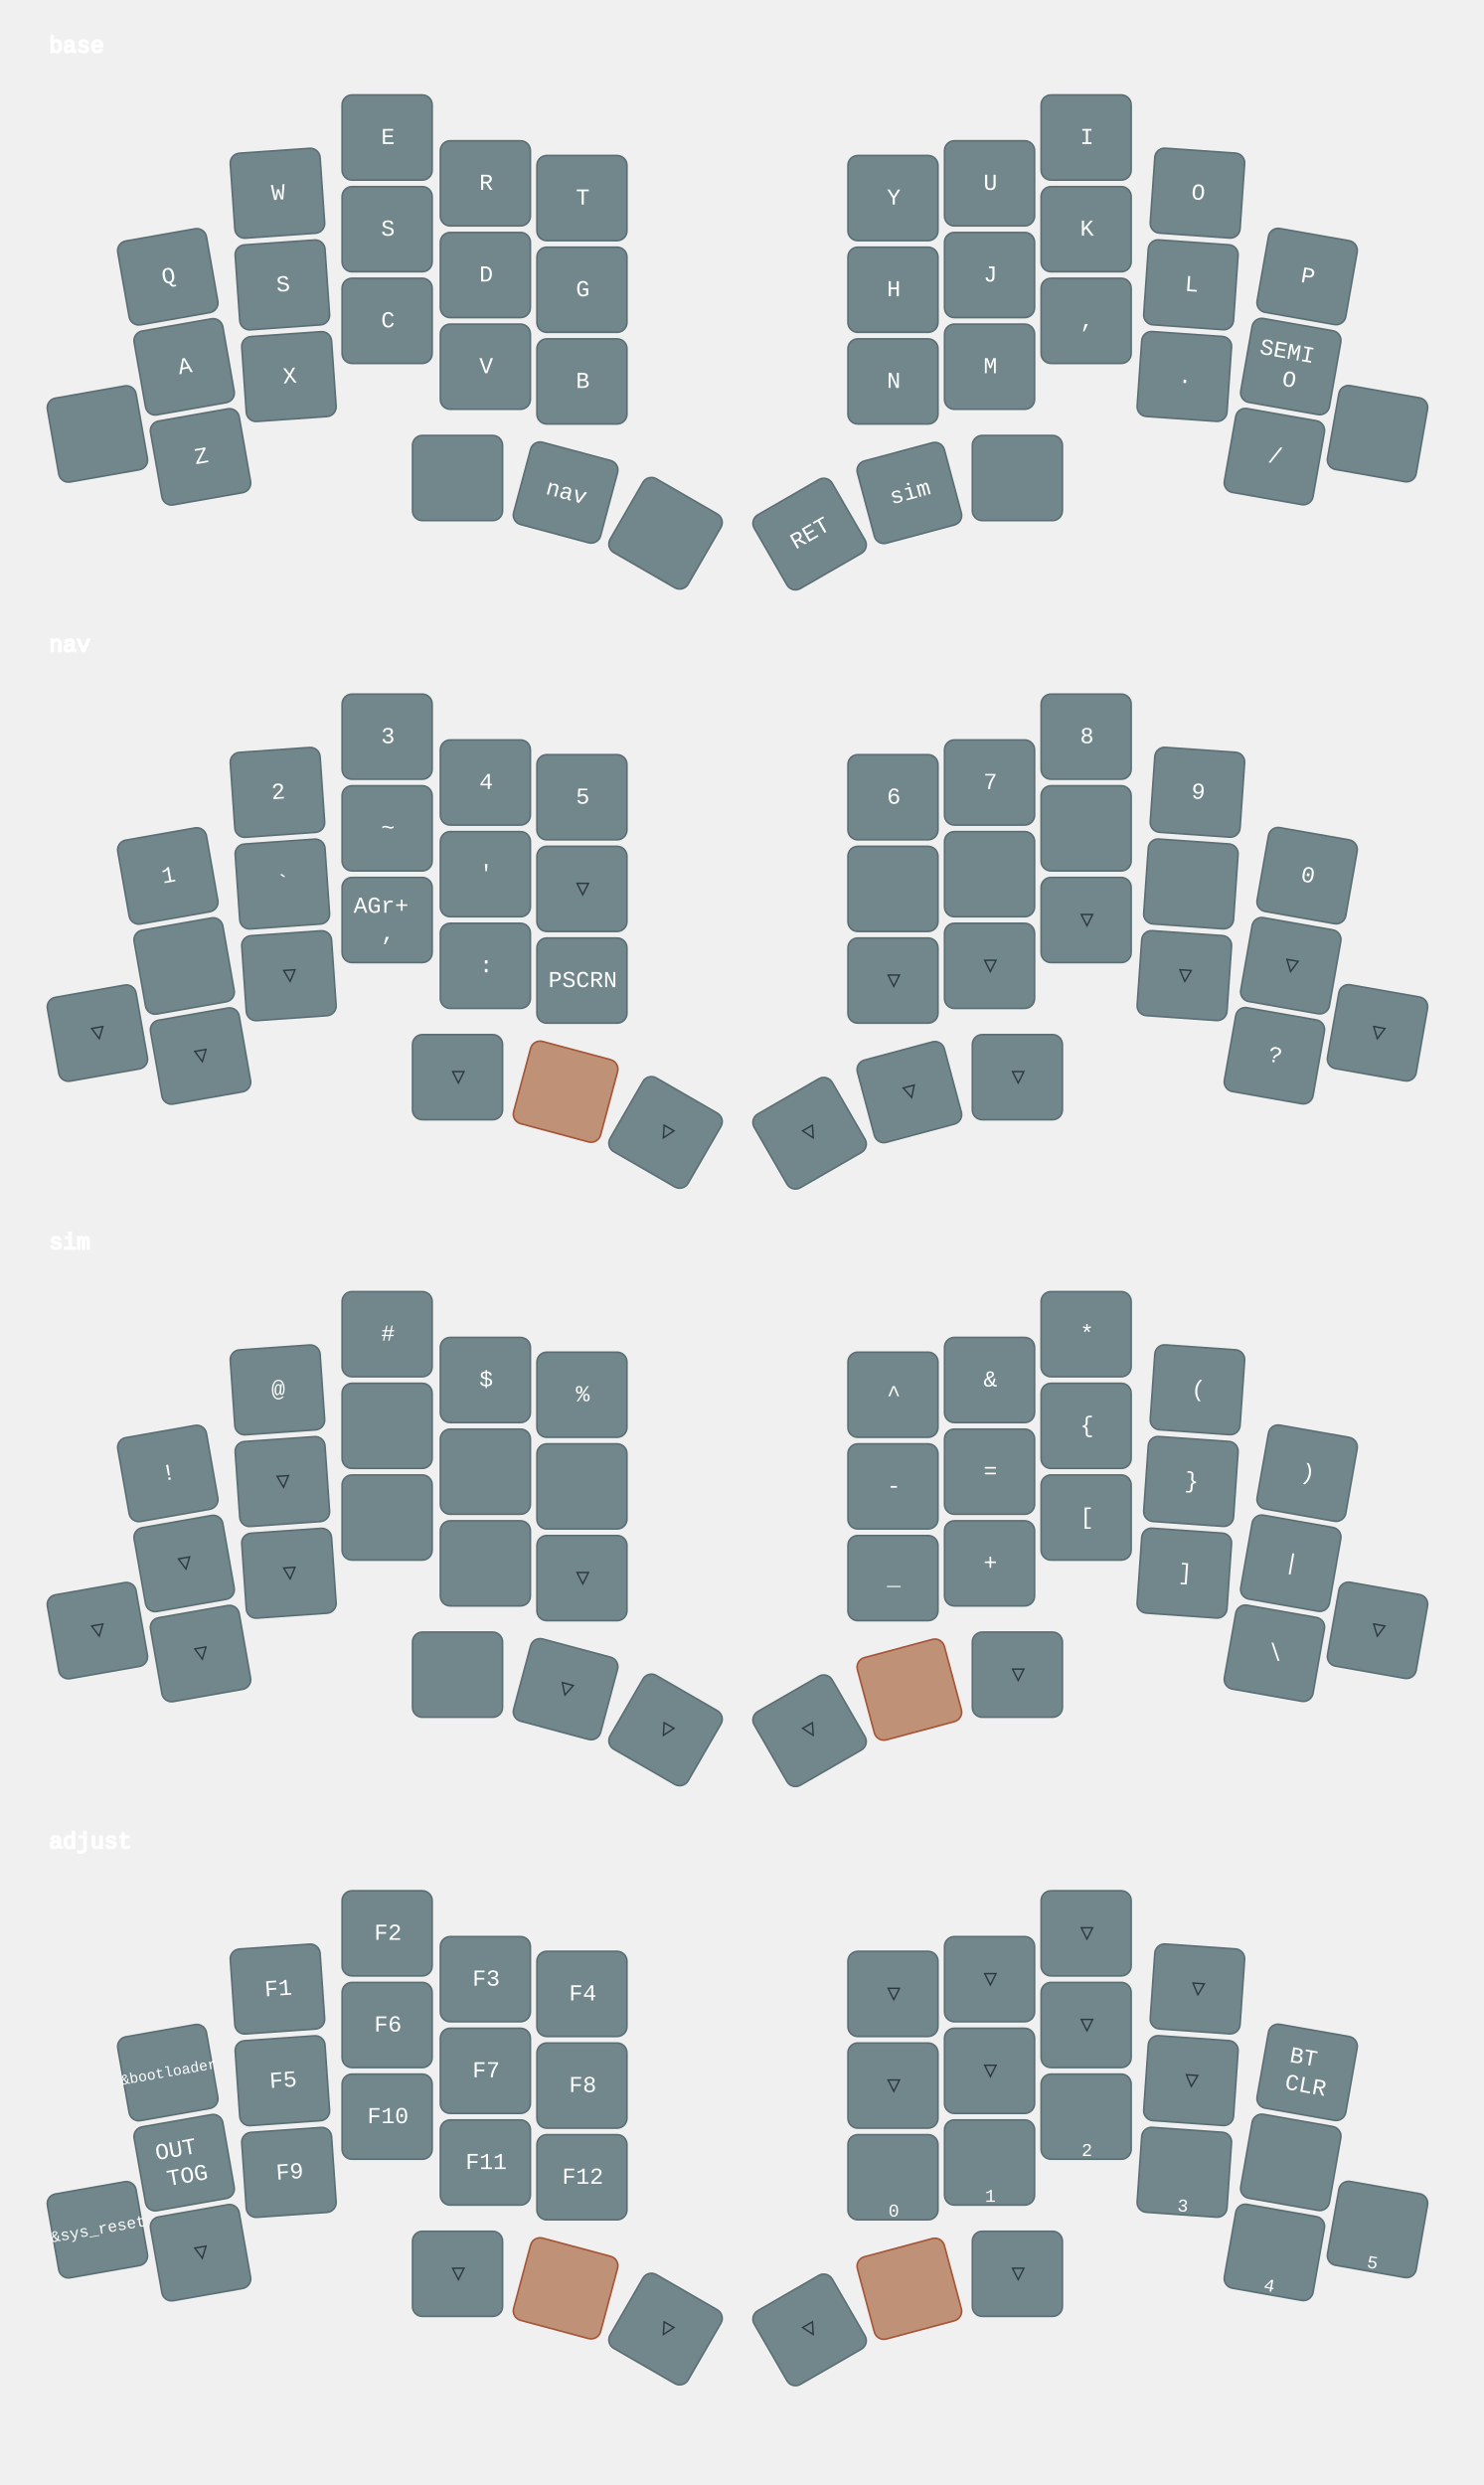
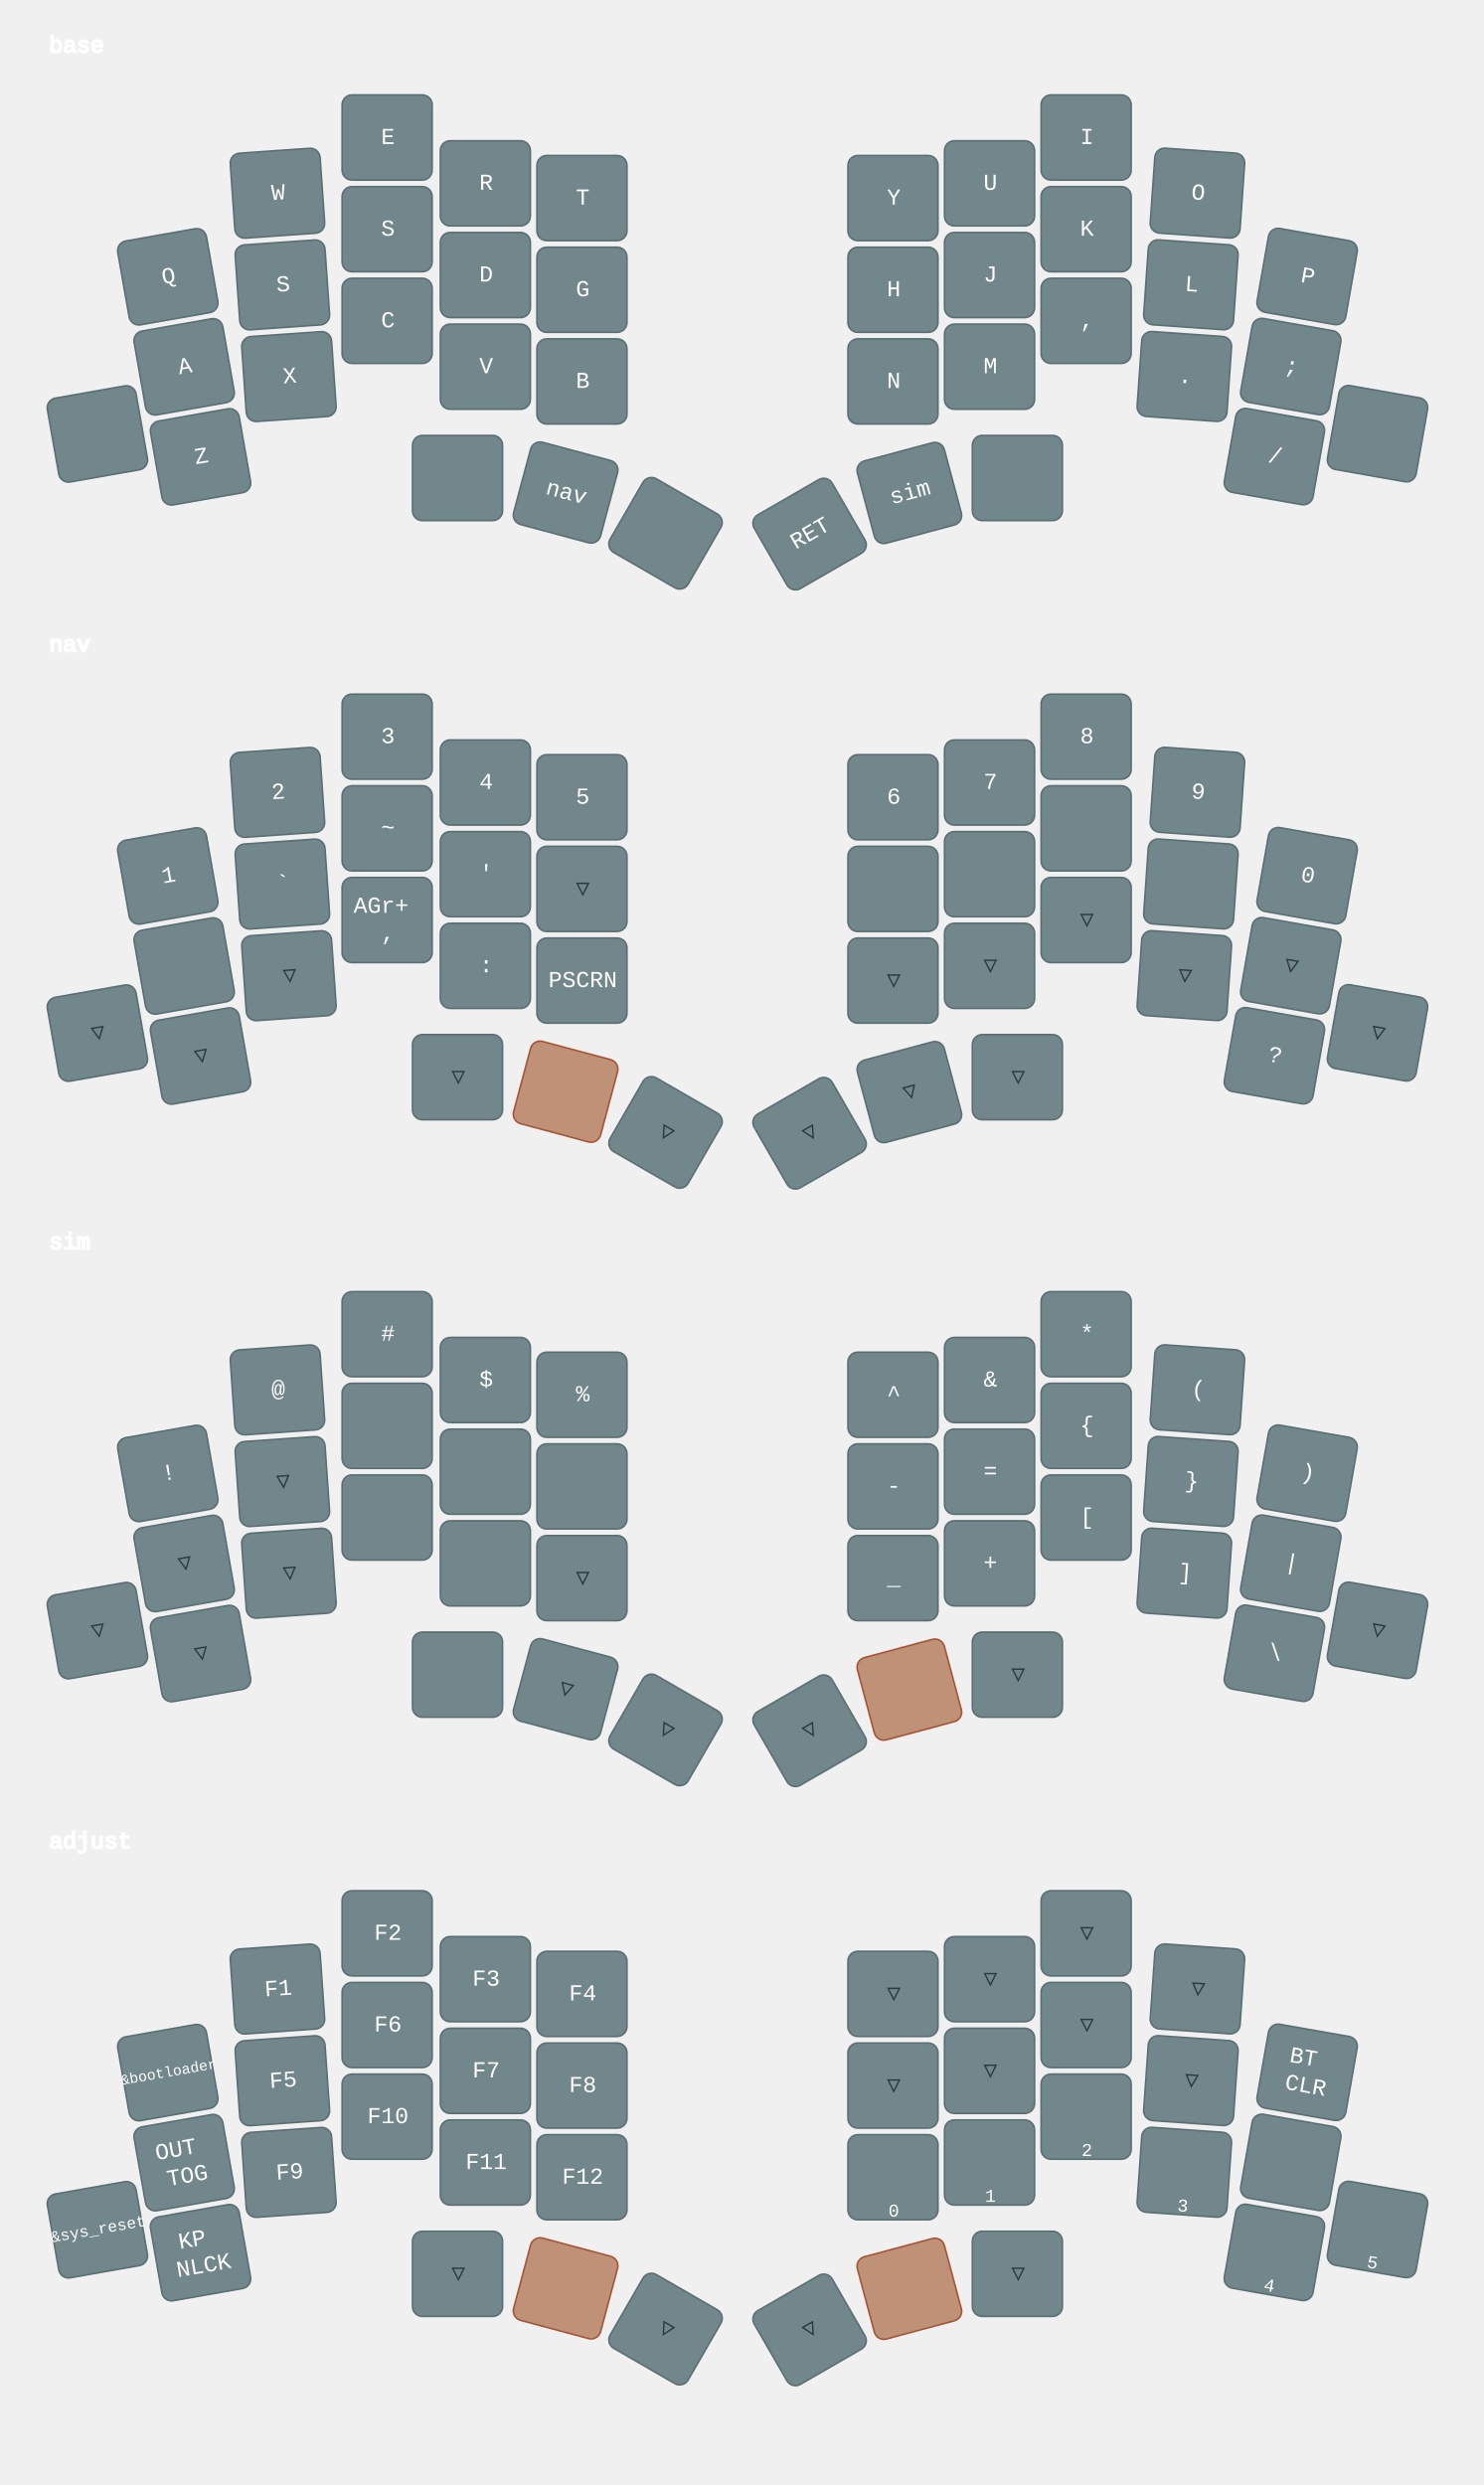
<svg xmlns="http://www.w3.org/2000/svg" xmlns:xlink="http://www.w3.org/1999/xlink" width="906" height="1518" viewBox="0 0 906 1518" class="keymap">
  <defs>/* start glyphs */
<svg id="mdi:apple-keyboard-command">
      <svg id="mdi-apple-keyboard-command" viewBox="0 0 24 24">
        <path d="M6,2A4,4 0 0,1 10,6V8H14V6A4,4 0 0,1 18,2A4,4 0 0,1 22,6A4,4 0 0,1 18,10H16V14H18A4,4 0 0,1 22,18A4,4 0 0,1 18,22A4,4 0 0,1 14,18V16H10V18A4,4 0 0,1 6,22A4,4 0 0,1 2,18A4,4 0 0,1 6,14H8V10H6A4,4 0 0,1 2,6A4,4 0 0,1 6,2M16,18A2,2 0 0,0 18,20A2,2 0 0,0 20,18A2,2 0 0,0 18,16H16V18M14,10H10V14H14V10M6,16A2,2 0 0,0 4,18A2,2 0 0,0 6,20A2,2 0 0,0 8,18V16H6M8,6A2,2 0 0,0 6,4A2,2 0 0,0 4,6A2,2 0 0,0 6,8H8V6M18,8A2,2 0 0,0 20,6A2,2 0 0,0 18,4A2,2 0 0,0 16,6V8H18Z" />
      </svg>
    </svg>
    <svg id="mdi:apple-keyboard-control">
      <svg id="mdi-apple-keyboard-control" viewBox="0 0 24 24">
        <path d="M19.78,11.78L18.36,13.19L12,6.83L5.64,13.19L4.22,11.78L12,4L19.78,11.78Z" />
      </svg>
    </svg>
    <svg id="mdi:apple-keyboard-option">
      <svg id="mdi-apple-keyboard-option" viewBox="0 0 24 24">
        <path d="M3,4H9.11L16.15,18H21V20H14.88L7.84,6H3V4M14,4H21V6H14V4Z" />
      </svg>
    </svg>
    <svg id="mdi:apple-keyboard-shift">
      <svg id="mdi-apple-keyboard-shift" viewBox="0 0 24 24">
        <path d="M15,18V12H17.17L12,6.83L6.83,12H9V18H15M12,4L22,14H17V20H7V14H2L12,4Z" />
      </svg>
    </svg>
    <svg id="mdi:arrow-down-bold">
      <svg id="mdi-arrow-down-bold" viewBox="0 0 24 24">
        <path d="M9,4H15V12H19.84L12,19.84L4.16,12H9V4Z" />
      </svg>
    </svg>
    <svg id="mdi:arrow-left-bold">
      <svg id="mdi-arrow-left-bold" viewBox="0 0 24 24">
        <path d="M20,9V15H12V19.84L4.16,12L12,4.16V9H20Z" />
      </svg>
    </svg>
    <svg id="mdi:arrow-right-bold">
      <svg id="mdi-arrow-right-bold" viewBox="0 0 24 24">
        <path d="M4,15V9H12V4.16L19.84,12L12,19.84V15H4Z" />
      </svg>
    </svg>
    <svg id="mdi:arrow-up-bold">
      <svg id="mdi-arrow-up-bold" viewBox="0 0 24 24">
        <path d="M15,20H9V12H4.16L12,4.16L19.84,12H15V20Z" />
      </svg>
    </svg>
    <svg id="mdi:backspace">
      <svg id="mdi-backspace" viewBox="0 0 24 24">
        <path d="M22,3H7C6.31,3 5.77,3.35 5.41,3.88L0,12L5.41,20.11C5.77,20.64 6.31,21 7,21H22A2,2 0 0,0 24,19V5A2,2 0 0,0 22,3M19,15.59L17.59,17L14,13.41L10.41,17L9,15.59L12.59,12L9,8.41L10.41,7L14,10.59L17.59,7L19,8.41L15.41,12" />
      </svg>
    </svg>
    <svg id="mdi:backspace-reverse-outline">
      <svg id="mdi-backspace-reverse-outline" viewBox="0 0 24 24">
        <path d="M5,15.59L6.41,17L10,13.41L13.59,17L15,15.59L11.41,12L15,8.41L13.59,7L10,10.59L6.41,7L5,8.41L8.59,12L5,15.59M2,3A2,2 0 0,0 0,5V19A2,2 0 0,0 2,21H17C17.69,21 18.23,20.64 18.59,20.11L24,12L18.59,3.88C18.23,3.35 17.69,3 17,3H2M2,5H17L21.72,12L17,19H2V5Z" />
      </svg>
    </svg>
    <svg id="mdi:bluetooth-connect">
      <svg id="mdi-bluetooth-connect" viewBox="0 0 24 24">
        <path d="M19,10L17,12L19,14L21,12M14.88,16.29L13,18.17V14.41M13,5.83L14.88,7.71L13,9.58M17.71,7.71L12,2H11V9.58L6.41,5L5,6.41L10.59,12L5,17.58L6.41,19L11,14.41V22H12L17.71,16.29L13.41,12M7,12L5,10L3,12L5,14L7,12Z" />
      </svg>
    </svg>
    <svg id="mdi:bluetooth-off">
      <svg id="mdi-bluetooth-off" viewBox="0 0 24 24">
        <path d="M13,5.83L14.88,7.71L13.28,9.31L14.69,10.72L17.71,7.7L12,2H11V7.03L13,9.03M5.41,4L4,5.41L10.59,12L5,17.59L6.41,19L11,14.41V22H12L16.29,17.71L18.59,20L20,18.59M13,18.17V14.41L14.88,16.29" />
      </svg>
    </svg>
    <svg id="mdi:keyboard-esc">
      <svg id="mdi-keyboard-esc" viewBox="0 0 24 24">
        <path d="M1 7H7V9H3V11H7V13H3V15H7V17H1V7M11 7H15V9H11V11H13C14.11 11 15 11.9 15 13V15C15 16.11 14.11 17 13 17H9V15H13V13H11C9.9 13 9 12.11 9 11V9C9 7.9 9.9 7 11 7M19 7H21C22.11 7 23 7.9 23 9V10H21V9H19V15H21V14H23V15C23 16.11 22.11 17 21 17H19C17.9 17 17 16.11 17 15V9C17 7.9 17.9 7 19 7Z" />
      </svg>
    </svg>
    <svg id="mdi:keyboard-space">
      <svg id="mdi-keyboard-space" viewBox="0 0 24 24">
        <path d="M3 15H5V19H19V15H21V19C21 20.1 20.1 21 19 21H5C3.9 21 3 20.1 3 19V15Z" />
      </svg>
    </svg>
    <svg id="mdi:keyboard-tab">
      <svg id="mdi-keyboard-tab" viewBox="0 0 24 24">
        <path d="M20,18H22V6H20M11.59,7.41L15.17,11H1V13H15.17L11.59,16.58L13,18L19,12L13,6L11.59,7.41Z" />
      </svg>
    </svg>
    <svg id="mdi:play-pause">
      <svg id="mdi-play-pause" viewBox="0 0 24 24">
        <path d="M3,5V19L11,12M13,19H16V5H13M18,5V19H21V5" />
      </svg>
    </svg>
    <svg id="mdi:skip-next">
      <svg id="mdi-skip-next" viewBox="0 0 24 24">
        <path d="M16,18H18V6H16M6,18L14.5,12L6,6V18Z" />
      </svg>
    </svg>
    <svg id="mdi:skip-previous">
      <svg id="mdi-skip-previous" viewBox="0 0 24 24">
        <path d="M6,18V6H8V18H6M9.5,12L18,6V18L9.5,12Z" />
      </svg>
    </svg>
    <svg id="mdi:volume-high">
      <svg id="mdi-volume-high" viewBox="0 0 24 24">
        <path d="M14,3.23V5.29C16.89,6.15 19,8.83 19,12C19,15.17 16.89,17.84 14,18.7V20.77C18,19.86 21,16.28 21,12C21,7.72 18,4.14 14,3.23M16.5,12C16.5,10.23 15.5,8.71 14,7.97V16C15.5,15.29 16.5,13.76 16.5,12M3,9V15H7L12,20V4L7,9H3Z" />
      </svg>
    </svg>
    <svg id="mdi:volume-low">
      <svg id="mdi-volume-low" viewBox="0 0 24 24">
        <path d="M7,9V15H11L16,20V4L11,9H7Z" />
      </svg>
    </svg>
  </defs>/* end glyphs */
<style>/* inherit to force styles through use tags */
svg path {
    fill: inherit;
}

/* font and background color specifications */
svg.keymap {
    font-family: Menlo,SFMono-Regular,Consolas,Liberation Mono,monospace;
    font-size: 14px;
    font-kerning: normal;
    text-rendering: optimizeLegibility;
    fill: #FFF;
    background: #141F26;
}

/* default key styling */
rect.key {
    fill: #72878C;
    stroke: #5A6E73;
    stroke-width: 1;
}

/* default key side styling, only used is draw_key_sides is set */
rect.side {
    filter: brightness(90%);
}

/* color accent for combo boxes */
rect.combo, rect.combo-separate {
    fill: #54929b;
    stroke: #007772;
}

/* color accent for held keys */
rect.held, rect.combo.held {
    stroke: #A65437;
    fill: #BF9278;
    line-height: 2;
}

/* color accent for ghost (optional) keys */
rect.ghost, rect.combo.ghost {
    stroke-dasharray: 4, 4;
    stroke-width: 2;
}

text {
    text-anchor: middle;
    dominant-baseline: middle;
}

/* styling for layer labels */
text.label {
    text-anchor: start;
    stroke: white;
    paint-order: stroke;
}

/* styling for combo tap, and key hold/shifted label text */
text.combo, text.hold, text.shifted {
    font-size: 11px;
}

text.hold {
    text-anchor: middle;
    dominant-baseline: auto;
}

text.shifted {
    text-anchor: middle;
    dominant-baseline: hanging;
}

/* styling for hold/shifted label text in combo box */
text.combo.hold, text.combo.shifted {
    font-size: 8px;
}

/* lighter symbol for transparent keys */
text.trans {
    fill: #2C3A40;
}

/* styling for combo dendrons */
path.combo {
    stroke-width: 1;
    stroke: gray;
    fill: none;
}

/* Start Tabler Icons Cleanup */
/* cannot use height/width with glyphs */
.icon-tabler &gt; path {
    fill: inherit;
    stroke: inherit;
    stroke-width: 2;
}
/* hide tabler's default box */
.icon-tabler &gt; path[stroke="none"][fill="none"] {
    visibility: hidden;
}
/* End Tabler Icons Cleanup */
</style>
  <g transform="translate(30, 0)" class="layer-base">
    <text x="0" y="28" class="label">base</text>
    <g transform="translate(0, 56)">
      <g transform="translate(73, 113) rotate(-10.0)" class="key keypos-0">
        <rect rx="6" ry="6" x="-28" y="-26" width="55" height="52" class="key" />
        <text x="0" y="0" class="key tap">Q</text>
      </g>
      <g transform="translate(140, 62) rotate(-4.0)" class="key keypos-1">
        <rect rx="6" ry="6" x="-28" y="-26" width="55" height="52" class="key" />
        <text x="0" y="0" class="key tap">W</text>
      </g>
      <g transform="translate(207, 28)" class="key keypos-2">
        <rect rx="6" ry="6" x="-28" y="-26" width="55" height="52" class="key" />
        <text x="0" y="0" class="key tap">E</text>
      </g>
      <g transform="translate(267, 56)" class="key keypos-3">
        <rect rx="6" ry="6" x="-28" y="-26" width="55" height="52" class="key" />
        <text x="0" y="0" class="key tap">R</text>
      </g>
      <g transform="translate(326, 65)" class="key keypos-4">
        <rect rx="6" ry="6" x="-28" y="-26" width="55" height="52" class="key" />
        <text x="0" y="0" class="key tap">T</text>
      </g>
      <g transform="translate(516, 65)" class="key keypos-5">
        <rect rx="6" ry="6" x="-28" y="-26" width="55" height="52" class="key" />
        <text x="0" y="0" class="key tap">Y</text>
      </g>
      <g transform="translate(575, 56)" class="key keypos-6">
        <rect rx="6" ry="6" x="-28" y="-26" width="55" height="52" class="key" />
        <text x="0" y="0" class="key tap">U</text>
      </g>
      <g transform="translate(634, 28)" class="key keypos-7">
        <rect rx="6" ry="6" x="-28" y="-26" width="55" height="52" class="key" />
        <text x="0" y="0" class="key tap">I</text>
      </g>
      <g transform="translate(702, 62) rotate(4.0)" class="key keypos-8">
        <rect rx="6" ry="6" x="-28" y="-26" width="55" height="52" class="key" />
        <text x="0" y="0" class="key tap">O</text>
      </g>
      <g transform="translate(769, 113) rotate(10.0)" class="key keypos-9">
        <rect rx="6" ry="6" x="-28" y="-26" width="55" height="52" class="key" />
        <text x="0" y="0" class="key tap">P</text>
      </g>
      <g transform="translate(83, 168) rotate(-10.0)" class="key keypos-10">
        <rect rx="6" ry="6" x="-28" y="-26" width="55" height="52" class="key" />
        <text x="0" y="0" class="key tap">A</text>
      </g>
      <g transform="translate(143, 118) rotate(-4.0)" class="key keypos-11">
        <rect rx="6" ry="6" x="-28" y="-26" width="55" height="52" class="key" />
        <text x="0" y="0" class="key tap">S</text>
      </g>
      <g transform="translate(207, 84)" class="key keypos-12">
        <rect rx="6" ry="6" x="-28" y="-26" width="55" height="52" class="key" />
        <text x="0" y="0" class="key tap">S</text>
      </g>
      <g transform="translate(267, 112)" class="key keypos-13">
        <rect rx="6" ry="6" x="-28" y="-26" width="55" height="52" class="key" />
        <text x="0" y="0" class="key tap">D</text>
      </g>
      <g transform="translate(326, 121)" class="key keypos-14">
        <rect rx="6" ry="6" x="-28" y="-26" width="55" height="52" class="key" />
        <text x="0" y="0" class="key tap">G</text>
      </g>
      <g transform="translate(516, 121)" class="key keypos-15">
        <rect rx="6" ry="6" x="-28" y="-26" width="55" height="52" class="key" />
        <text x="0" y="0" class="key tap">H</text>
      </g>
      <g transform="translate(575, 112)" class="key keypos-16">
        <rect rx="6" ry="6" x="-28" y="-26" width="55" height="52" class="key" />
        <text x="0" y="0" class="key tap">J</text>
      </g>
      <g transform="translate(634, 84)" class="key keypos-17">
        <rect rx="6" ry="6" x="-28" y="-26" width="55" height="52" class="key" />
        <text x="0" y="0" class="key tap">K</text>
      </g>
      <g transform="translate(698, 118) rotate(4.0)" class="key keypos-18">
        <rect rx="6" ry="6" x="-28" y="-26" width="55" height="52" class="key" />
        <text x="0" y="0" class="key tap">L</text>
      </g>
      <g transform="translate(759, 168) rotate(10.0)" class="key keypos-19">
        <rect rx="6" ry="6" x="-28" y="-26" width="55" height="52" class="key" />
-         <text x="0" y="0" class="key tap">
-           <tspan x="0" dy="-0.6em">SEMI</tspan>
-           <tspan x="0" dy="1.2em">O</tspan>
-         </text>
+         <text x="0" y="0" class="key tap">;</text>
      </g>
      <g transform="translate(30, 209) rotate(-10.0)" class="key keypos-20">
        <rect rx="6" ry="6" x="-28" y="-26" width="55" height="52" class="key" />
        <use href="#mdi:keyboard-esc" xlink:href="#mdi:keyboard-esc" x="-7" y="-7" height="14" width="14.0" class="key tap glyph mdi:keyboard-esc" />
        <use href="#mdi:apple-keyboard-control" xlink:href="#mdi:apple-keyboard-control" x="-6" y="12" height="12" width="12.0" class="key hold glyph mdi:apple-keyboard-control" />
      </g>
      <g transform="translate(93, 223) rotate(-10.0)" class="key keypos-21">
        <rect rx="6" ry="6" x="-28" y="-26" width="55" height="52" class="key" />
        <text x="0" y="0" class="key tap">Z</text>
      </g>
      <g transform="translate(147, 174) rotate(-4.0)" class="key keypos-22">
        <rect rx="6" ry="6" x="-28" y="-26" width="55" height="52" class="key" />
        <text x="0" y="0" class="key tap">X</text>
      </g>
      <g transform="translate(207, 140)" class="key keypos-23">
        <rect rx="6" ry="6" x="-28" y="-26" width="55" height="52" class="key" />
        <text x="0" y="0" class="key tap">C</text>
      </g>
      <g transform="translate(267, 168)" class="key keypos-24">
        <rect rx="6" ry="6" x="-28" y="-26" width="55" height="52" class="key" />
        <text x="0" y="0" class="key tap">V</text>
      </g>
      <g transform="translate(326, 177)" class="key keypos-25">
        <rect rx="6" ry="6" x="-28" y="-26" width="55" height="52" class="key" />
        <text x="0" y="0" class="key tap">B</text>
      </g>
      <g transform="translate(516, 177)" class="key keypos-26">
        <rect rx="6" ry="6" x="-28" y="-26" width="55" height="52" class="key" />
        <text x="0" y="0" class="key tap">N</text>
      </g>
      <g transform="translate(575, 168)" class="key keypos-27">
        <rect rx="6" ry="6" x="-28" y="-26" width="55" height="52" class="key" />
        <text x="0" y="0" class="key tap">M</text>
      </g>
      <g transform="translate(634, 140)" class="key keypos-28">
        <rect rx="6" ry="6" x="-28" y="-26" width="55" height="52" class="key" />
        <text x="0" y="0" class="key tap">,</text>
      </g>
      <g transform="translate(694, 174) rotate(4.0)" class="key keypos-29">
        <rect rx="6" ry="6" x="-28" y="-26" width="55" height="52" class="key" />
        <text x="0" y="0" class="key tap">.</text>
      </g>
      <g transform="translate(749, 223) rotate(10.0)" class="key keypos-30">
        <rect rx="6" ry="6" x="-28" y="-26" width="55" height="52" class="key" />
        <text x="0" y="0" class="key tap">/</text>
      </g>
      <g transform="translate(812, 209) rotate(10.0)" class="key keypos-31">
        <rect rx="6" ry="6" x="-28" y="-26" width="55" height="52" class="key" />
        <use href="#mdi:apple-keyboard-shift" xlink:href="#mdi:apple-keyboard-shift" x="-7" y="-7" height="14" width="14.0" class="key tap glyph mdi:apple-keyboard-shift" />
      </g>
      <g transform="translate(250, 236)" class="key keypos-32">
        <rect rx="6" ry="6" x="-28" y="-26" width="55" height="52" class="key" />
        <use href="#mdi:backspace" xlink:href="#mdi:backspace" x="-7" y="-7" height="14" width="14.0" class="key tap glyph mdi:backspace" />
        <use href="#mdi:apple-keyboard-command" xlink:href="#mdi:apple-keyboard-command" x="-6" y="12" height="12" width="12.0" class="key hold glyph mdi:apple-keyboard-command" />
      </g>
      <g transform="translate(316, 245) rotate(15.0)" class="key keypos-33">
        <rect rx="6" ry="6" x="-28" y="-26" width="55" height="52" class="key" />
        <text x="0" y="0" class="key tap">nav</text>
      </g>
      <g transform="translate(377, 270) rotate(30.0)" class="key keypos-34">
        <rect rx="6" ry="6" x="-28" y="-26" width="55" height="52" class="key" />
        <use href="#mdi:keyboard-space" xlink:href="#mdi:keyboard-space" x="-7" y="-7" height="14" width="14.0" class="key tap glyph mdi:keyboard-space" />
      </g>
      <g transform="translate(465, 270) rotate(-30.0)" class="key keypos-35">
        <rect rx="6" ry="6" x="-28" y="-26" width="55" height="52" class="key" />
        <text x="0" y="0" class="key tap">RET</text>
      </g>
      <g transform="translate(526, 245) rotate(-15.0)" class="key keypos-36">
        <rect rx="6" ry="6" x="-28" y="-26" width="55" height="52" class="key" />
        <text x="0" y="0" class="key tap">sim</text>
      </g>
      <g transform="translate(592, 236)" class="key keypos-37">
        <rect rx="6" ry="6" x="-28" y="-26" width="55" height="52" class="key" />
        <use href="#mdi:keyboard-esc" xlink:href="#mdi:keyboard-esc" x="-7" y="-7" height="14" width="14.0" class="key tap glyph mdi:keyboard-esc" />
        <use href="#mdi:apple-keyboard-option" xlink:href="#mdi:apple-keyboard-option" x="-6" y="12" height="12" width="12.0" class="key hold glyph mdi:apple-keyboard-option" />
      </g>
    </g>
  </g>
  <g transform="translate(30, 366)" class="layer-nav">
    <text x="0" y="28" class="label">nav</text>
    <g transform="translate(0, 56)">
      <g transform="translate(73, 113) rotate(-10.0)" class="key keypos-0">
        <rect rx="6" ry="6" x="-28" y="-26" width="55" height="52" class="key" />
        <text x="0" y="0" class="key tap">1</text>
      </g>
      <g transform="translate(140, 62) rotate(-4.0)" class="key keypos-1">
        <rect rx="6" ry="6" x="-28" y="-26" width="55" height="52" class="key" />
        <text x="0" y="0" class="key tap">2</text>
      </g>
      <g transform="translate(207, 28)" class="key keypos-2">
        <rect rx="6" ry="6" x="-28" y="-26" width="55" height="52" class="key" />
        <text x="0" y="0" class="key tap">3</text>
      </g>
      <g transform="translate(267, 56)" class="key keypos-3">
        <rect rx="6" ry="6" x="-28" y="-26" width="55" height="52" class="key" />
        <text x="0" y="0" class="key tap">4</text>
      </g>
      <g transform="translate(326, 65)" class="key keypos-4">
        <rect rx="6" ry="6" x="-28" y="-26" width="55" height="52" class="key" />
        <text x="0" y="0" class="key tap">5</text>
      </g>
      <g transform="translate(516, 65)" class="key keypos-5">
        <rect rx="6" ry="6" x="-28" y="-26" width="55" height="52" class="key" />
        <text x="0" y="0" class="key tap">6</text>
      </g>
      <g transform="translate(575, 56)" class="key keypos-6">
        <rect rx="6" ry="6" x="-28" y="-26" width="55" height="52" class="key" />
        <text x="0" y="0" class="key tap">7</text>
      </g>
      <g transform="translate(634, 28)" class="key keypos-7">
        <rect rx="6" ry="6" x="-28" y="-26" width="55" height="52" class="key" />
        <text x="0" y="0" class="key tap">8</text>
      </g>
      <g transform="translate(702, 62) rotate(4.0)" class="key keypos-8">
        <rect rx="6" ry="6" x="-28" y="-26" width="55" height="52" class="key" />
        <text x="0" y="0" class="key tap">9</text>
      </g>
      <g transform="translate(769, 113) rotate(10.0)" class="key keypos-9">
        <rect rx="6" ry="6" x="-28" y="-26" width="55" height="52" class="key" />
        <text x="0" y="0" class="key tap">0</text>
      </g>
      <g transform="translate(83, 168) rotate(-10.0)" class="key keypos-10">
        <rect rx="6" ry="6" x="-28" y="-26" width="55" height="52" class="key" />
        <use href="#mdi:keyboard-tab" xlink:href="#mdi:keyboard-tab" x="-7" y="-7" height="14" width="14.0" class="key tap glyph mdi:keyboard-tab" />
      </g>
      <g transform="translate(143, 118) rotate(-4.0)" class="key keypos-11">
        <rect rx="6" ry="6" x="-28" y="-26" width="55" height="52" class="key" />
        <text x="0" y="0" class="key tap">`</text>
      </g>
      <g transform="translate(207, 84)" class="key keypos-12">
        <rect rx="6" ry="6" x="-28" y="-26" width="55" height="52" class="key" />
        <text x="0" y="0" class="key tap">~</text>
      </g>
      <g transform="translate(267, 112)" class="key keypos-13">
        <rect rx="6" ry="6" x="-28" y="-26" width="55" height="52" class="key" />
        <text x="0" y="0" class="key tap">'</text>
      </g>
      <g transform="translate(326, 121)" class="key trans keypos-14">
        <rect rx="6" ry="6" x="-28" y="-26" width="55" height="52" class="key trans" />
        <text x="0" y="0" class="key trans tap">▽</text>
      </g>
      <g transform="translate(516, 121)" class="key keypos-15">
        <rect rx="6" ry="6" x="-28" y="-26" width="55" height="52" class="key" />
        <use href="#mdi:arrow-left-bold" xlink:href="#mdi:arrow-left-bold" x="-7" y="-7" height="14" width="14.0" class="key tap glyph mdi:arrow-left-bold" />
      </g>
      <g transform="translate(575, 112)" class="key keypos-16">
        <rect rx="6" ry="6" x="-28" y="-26" width="55" height="52" class="key" />
        <use href="#mdi:arrow-down-bold" xlink:href="#mdi:arrow-down-bold" x="-7" y="-7" height="14" width="14.0" class="key tap glyph mdi:arrow-down-bold" />
      </g>
      <g transform="translate(634, 84)" class="key keypos-17">
        <rect rx="6" ry="6" x="-28" y="-26" width="55" height="52" class="key" />
        <use href="#mdi:arrow-up-bold" xlink:href="#mdi:arrow-up-bold" x="-7" y="-7" height="14" width="14.0" class="key tap glyph mdi:arrow-up-bold" />
      </g>
      <g transform="translate(698, 118) rotate(4.0)" class="key keypos-18">
        <rect rx="6" ry="6" x="-28" y="-26" width="55" height="52" class="key" />
        <use href="#mdi:arrow-right-bold" xlink:href="#mdi:arrow-right-bold" x="-7" y="-7" height="14" width="14.0" class="key tap glyph mdi:arrow-right-bold" />
      </g>
      <g transform="translate(759, 168) rotate(10.0)" class="key trans keypos-19">
        <rect rx="6" ry="6" x="-28" y="-26" width="55" height="52" class="key trans" />
        <text x="0" y="0" class="key trans tap">▽</text>
      </g>
      <g transform="translate(30, 209) rotate(-10.0)" class="key trans keypos-20">
        <rect rx="6" ry="6" x="-28" y="-26" width="55" height="52" class="key trans" />
        <text x="0" y="0" class="key trans tap">▽</text>
      </g>
      <g transform="translate(93, 223) rotate(-10.0)" class="key trans keypos-21">
        <rect rx="6" ry="6" x="-28" y="-26" width="55" height="52" class="key trans" />
        <text x="0" y="0" class="key trans tap">▽</text>
      </g>
      <g transform="translate(147, 174) rotate(-4.0)" class="key trans keypos-22">
        <rect rx="6" ry="6" x="-28" y="-26" width="55" height="52" class="key trans" />
        <text x="0" y="0" class="key trans tap">▽</text>
      </g>
      <g transform="translate(207, 140)" class="key keypos-23">
        <rect rx="6" ry="6" x="-28" y="-26" width="55" height="52" class="key" />
        <text x="0" y="0" class="key tap">
          <tspan x="0" dy="-0.6em">AGr+</tspan>
          <tspan x="0" dy="1.2em">,</tspan>
        </text>
      </g>
      <g transform="translate(267, 168)" class="key keypos-24">
        <rect rx="6" ry="6" x="-28" y="-26" width="55" height="52" class="key" />
        <text x="0" y="0" class="key tap">:</text>
      </g>
      <g transform="translate(326, 177)" class="key keypos-25">
        <rect rx="6" ry="6" x="-28" y="-26" width="55" height="52" class="key" />
        <text x="0" y="0" class="key tap">PSCRN</text>
      </g>
      <g transform="translate(516, 177)" class="key trans keypos-26">
        <rect rx="6" ry="6" x="-28" y="-26" width="55" height="52" class="key trans" />
        <text x="0" y="0" class="key trans tap">▽</text>
      </g>
      <g transform="translate(575, 168)" class="key trans keypos-27">
        <rect rx="6" ry="6" x="-28" y="-26" width="55" height="52" class="key trans" />
        <text x="0" y="0" class="key trans tap">▽</text>
      </g>
      <g transform="translate(634, 140)" class="key trans keypos-28">
        <rect rx="6" ry="6" x="-28" y="-26" width="55" height="52" class="key trans" />
        <text x="0" y="0" class="key trans tap">▽</text>
      </g>
      <g transform="translate(694, 174) rotate(4.0)" class="key trans keypos-29">
        <rect rx="6" ry="6" x="-28" y="-26" width="55" height="52" class="key trans" />
        <text x="0" y="0" class="key trans tap">▽</text>
      </g>
      <g transform="translate(749, 223) rotate(10.0)" class="key keypos-30">
        <rect rx="6" ry="6" x="-28" y="-26" width="55" height="52" class="key" />
        <text x="0" y="0" class="key tap">?</text>
      </g>
      <g transform="translate(812, 209) rotate(10.0)" class="key trans keypos-31">
        <rect rx="6" ry="6" x="-28" y="-26" width="55" height="52" class="key trans" />
        <text x="0" y="0" class="key trans tap">▽</text>
      </g>
      <g transform="translate(250, 236)" class="key trans keypos-32">
        <rect rx="6" ry="6" x="-28" y="-26" width="55" height="52" class="key trans" />
        <text x="0" y="0" class="key trans tap">▽</text>
      </g>
      <g transform="translate(316, 245) rotate(15.0)" class="key held keypos-33">
        <rect rx="6" ry="6" x="-28" y="-26" width="55" height="52" class="key held" />
      </g>
      <g transform="translate(377, 270) rotate(30.0)" class="key trans keypos-34">
        <rect rx="6" ry="6" x="-28" y="-26" width="55" height="52" class="key trans" />
        <text x="0" y="0" class="key trans tap">▽</text>
      </g>
      <g transform="translate(465, 270) rotate(-30.0)" class="key trans keypos-35">
        <rect rx="6" ry="6" x="-28" y="-26" width="55" height="52" class="key trans" />
        <text x="0" y="0" class="key trans tap">▽</text>
      </g>
      <g transform="translate(526, 245) rotate(-15.0)" class="key trans keypos-36">
        <rect rx="6" ry="6" x="-28" y="-26" width="55" height="52" class="key trans" />
        <text x="0" y="0" class="key trans tap">▽</text>
      </g>
      <g transform="translate(592, 236)" class="key trans keypos-37">
        <rect rx="6" ry="6" x="-28" y="-26" width="55" height="52" class="key trans" />
        <text x="0" y="0" class="key trans tap">▽</text>
      </g>
    </g>
  </g>
  <g transform="translate(30, 731)" class="layer-sim">
    <text x="0" y="28" class="label">sim</text>
    <g transform="translate(0, 56)">
      <g transform="translate(73, 113) rotate(-10.0)" class="key keypos-0">
        <rect rx="6" ry="6" x="-28" y="-26" width="55" height="52" class="key" />
        <text x="0" y="0" class="key tap">!</text>
      </g>
      <g transform="translate(140, 62) rotate(-4.0)" class="key keypos-1">
        <rect rx="6" ry="6" x="-28" y="-26" width="55" height="52" class="key" />
        <text x="0" y="0" class="key tap">@</text>
      </g>
      <g transform="translate(207, 28)" class="key keypos-2">
        <rect rx="6" ry="6" x="-28" y="-26" width="55" height="52" class="key" />
        <text x="0" y="0" class="key tap">#</text>
      </g>
      <g transform="translate(267, 56)" class="key keypos-3">
        <rect rx="6" ry="6" x="-28" y="-26" width="55" height="52" class="key" />
        <text x="0" y="0" class="key tap">$</text>
      </g>
      <g transform="translate(326, 65)" class="key keypos-4">
        <rect rx="6" ry="6" x="-28" y="-26" width="55" height="52" class="key" />
        <text x="0" y="0" class="key tap">%</text>
      </g>
      <g transform="translate(516, 65)" class="key keypos-5">
        <rect rx="6" ry="6" x="-28" y="-26" width="55" height="52" class="key" />
        <text x="0" y="0" class="key tap">^</text>
      </g>
      <g transform="translate(575, 56)" class="key keypos-6">
        <rect rx="6" ry="6" x="-28" y="-26" width="55" height="52" class="key" />
        <text x="0" y="0" class="key tap">&amp;</text>
      </g>
      <g transform="translate(634, 28)" class="key keypos-7">
        <rect rx="6" ry="6" x="-28" y="-26" width="55" height="52" class="key" />
        <text x="0" y="0" class="key tap">*</text>
      </g>
      <g transform="translate(702, 62) rotate(4.0)" class="key keypos-8">
        <rect rx="6" ry="6" x="-28" y="-26" width="55" height="52" class="key" />
        <text x="0" y="0" class="key tap">(</text>
      </g>
      <g transform="translate(769, 113) rotate(10.0)" class="key keypos-9">
        <rect rx="6" ry="6" x="-28" y="-26" width="55" height="52" class="key" />
        <text x="0" y="0" class="key tap">)</text>
      </g>
      <g transform="translate(83, 168) rotate(-10.0)" class="key trans keypos-10">
        <rect rx="6" ry="6" x="-28" y="-26" width="55" height="52" class="key trans" />
        <text x="0" y="0" class="key trans tap">▽</text>
      </g>
      <g transform="translate(143, 118) rotate(-4.0)" class="key trans keypos-11">
        <rect rx="6" ry="6" x="-28" y="-26" width="55" height="52" class="key trans" />
        <text x="0" y="0" class="key trans tap">▽</text>
      </g>
      <g transform="translate(207, 84)" class="key keypos-12">
        <rect rx="6" ry="6" x="-28" y="-26" width="55" height="52" class="key" />
        <use href="#mdi:volume-high" xlink:href="#mdi:volume-high" x="-7" y="-7" height="14" width="14.0" class="key tap glyph mdi:volume-high" />
      </g>
      <g transform="translate(267, 112)" class="key keypos-13">
        <rect rx="6" ry="6" x="-28" y="-26" width="55" height="52" class="key" />
        <use href="#mdi:skip-next" xlink:href="#mdi:skip-next" x="-7" y="-7" height="14" width="14.0" class="key tap glyph mdi:skip-next" />
      </g>
      <g transform="translate(326, 121)" class="key keypos-14">
        <rect rx="6" ry="6" x="-28" y="-26" width="55" height="52" class="key" />
        <use href="#mdi:play-pause" xlink:href="#mdi:play-pause" x="-7" y="-7" height="14" width="14.0" class="key tap glyph mdi:play-pause" />
      </g>
      <g transform="translate(516, 121)" class="key keypos-15">
        <rect rx="6" ry="6" x="-28" y="-26" width="55" height="52" class="key" />
        <text x="0" y="0" class="key tap">-</text>
      </g>
      <g transform="translate(575, 112)" class="key keypos-16">
        <rect rx="6" ry="6" x="-28" y="-26" width="55" height="52" class="key" />
        <text x="0" y="0" class="key tap">=</text>
      </g>
      <g transform="translate(634, 84)" class="key keypos-17">
        <rect rx="6" ry="6" x="-28" y="-26" width="55" height="52" class="key" />
        <text x="0" y="0" class="key tap">{</text>
      </g>
      <g transform="translate(698, 118) rotate(4.0)" class="key keypos-18">
        <rect rx="6" ry="6" x="-28" y="-26" width="55" height="52" class="key" />
        <text x="0" y="0" class="key tap">}</text>
      </g>
      <g transform="translate(759, 168) rotate(10.0)" class="key keypos-19">
        <rect rx="6" ry="6" x="-28" y="-26" width="55" height="52" class="key" />
        <text x="0" y="0" class="key tap">|</text>
      </g>
      <g transform="translate(30, 209) rotate(-10.0)" class="key trans keypos-20">
        <rect rx="6" ry="6" x="-28" y="-26" width="55" height="52" class="key trans" />
        <text x="0" y="0" class="key trans tap">▽</text>
      </g>
      <g transform="translate(93, 223) rotate(-10.0)" class="key trans keypos-21">
        <rect rx="6" ry="6" x="-28" y="-26" width="55" height="52" class="key trans" />
        <text x="0" y="0" class="key trans tap">▽</text>
      </g>
      <g transform="translate(147, 174) rotate(-4.0)" class="key trans keypos-22">
        <rect rx="6" ry="6" x="-28" y="-26" width="55" height="52" class="key trans" />
        <text x="0" y="0" class="key trans tap">▽</text>
      </g>
      <g transform="translate(207, 140)" class="key keypos-23">
        <rect rx="6" ry="6" x="-28" y="-26" width="55" height="52" class="key" />
        <use href="#mdi:volume-low" xlink:href="#mdi:volume-low" x="-7" y="-7" height="14" width="14.0" class="key tap glyph mdi:volume-low" />
      </g>
      <g transform="translate(267, 168)" class="key keypos-24">
        <rect rx="6" ry="6" x="-28" y="-26" width="55" height="52" class="key" />
        <use href="#mdi:skip-previous" xlink:href="#mdi:skip-previous" x="-7" y="-7" height="14" width="14.0" class="key tap glyph mdi:skip-previous" />
      </g>
      <g transform="translate(326, 177)" class="key trans keypos-25">
        <rect rx="6" ry="6" x="-28" y="-26" width="55" height="52" class="key trans" />
        <text x="0" y="0" class="key trans tap">▽</text>
      </g>
      <g transform="translate(516, 177)" class="key keypos-26">
        <rect rx="6" ry="6" x="-28" y="-26" width="55" height="52" class="key" />
        <text x="0" y="0" class="key tap">_</text>
      </g>
      <g transform="translate(575, 168)" class="key keypos-27">
        <rect rx="6" ry="6" x="-28" y="-26" width="55" height="52" class="key" />
        <text x="0" y="0" class="key tap">+</text>
      </g>
      <g transform="translate(634, 140)" class="key keypos-28">
        <rect rx="6" ry="6" x="-28" y="-26" width="55" height="52" class="key" />
        <text x="0" y="0" class="key tap">[</text>
      </g>
      <g transform="translate(694, 174) rotate(4.0)" class="key keypos-29">
        <rect rx="6" ry="6" x="-28" y="-26" width="55" height="52" class="key" />
        <text x="0" y="0" class="key tap">]</text>
      </g>
      <g transform="translate(749, 223) rotate(10.0)" class="key keypos-30">
        <rect rx="6" ry="6" x="-28" y="-26" width="55" height="52" class="key" />
        <text x="0" y="0" class="key tap">\</text>
      </g>
      <g transform="translate(812, 209) rotate(10.0)" class="key trans keypos-31">
        <rect rx="6" ry="6" x="-28" y="-26" width="55" height="52" class="key trans" />
        <text x="0" y="0" class="key trans tap">▽</text>
      </g>
      <g transform="translate(250, 236)" class="key keypos-32">
        <rect rx="6" ry="6" x="-28" y="-26" width="55" height="52" class="key" />
        <use href="#mdi:backspace-reverse-outline" xlink:href="#mdi:backspace-reverse-outline" x="-7" y="-7" height="14" width="14.0" class="key tap glyph mdi:backspace-reverse-outline" />
        <use href="#mdi:apple-keyboard-command" xlink:href="#mdi:apple-keyboard-command" x="-6" y="12" height="12" width="12.0" class="key hold glyph mdi:apple-keyboard-command" />
      </g>
      <g transform="translate(316, 245) rotate(15.0)" class="key trans keypos-33">
        <rect rx="6" ry="6" x="-28" y="-26" width="55" height="52" class="key trans" />
        <text x="0" y="0" class="key trans tap">▽</text>
      </g>
      <g transform="translate(377, 270) rotate(30.0)" class="key trans keypos-34">
        <rect rx="6" ry="6" x="-28" y="-26" width="55" height="52" class="key trans" />
        <text x="0" y="0" class="key trans tap">▽</text>
      </g>
      <g transform="translate(465, 270) rotate(-30.0)" class="key trans keypos-35">
        <rect rx="6" ry="6" x="-28" y="-26" width="55" height="52" class="key trans" />
        <text x="0" y="0" class="key trans tap">▽</text>
      </g>
      <g transform="translate(526, 245) rotate(-15.0)" class="key held keypos-36">
        <rect rx="6" ry="6" x="-28" y="-26" width="55" height="52" class="key held" />
      </g>
      <g transform="translate(592, 236)" class="key trans keypos-37">
        <rect rx="6" ry="6" x="-28" y="-26" width="55" height="52" class="key trans" />
        <text x="0" y="0" class="key trans tap">▽</text>
      </g>
    </g>
  </g>
  <g transform="translate(30, 1097)" class="layer-adjust">
    <text x="0" y="28" class="label">adjust</text>
    <g transform="translate(0, 56)">
      <g transform="translate(73, 113) rotate(-10.0)" class="key keypos-0">
        <rect rx="6" ry="6" x="-28" y="-26" width="55" height="52" class="key" />
        <text x="0" y="0" class="key tap">
          <tspan style="font-size: 64%">&amp;bootloader</tspan>
        </text>
      </g>
      <g transform="translate(140, 62) rotate(-4.0)" class="key keypos-1">
        <rect rx="6" ry="6" x="-28" y="-26" width="55" height="52" class="key" />
        <text x="0" y="0" class="key tap">F1</text>
      </g>
      <g transform="translate(207, 28)" class="key keypos-2">
        <rect rx="6" ry="6" x="-28" y="-26" width="55" height="52" class="key" />
        <text x="0" y="0" class="key tap">F2</text>
      </g>
      <g transform="translate(267, 56)" class="key keypos-3">
        <rect rx="6" ry="6" x="-28" y="-26" width="55" height="52" class="key" />
        <text x="0" y="0" class="key tap">F3</text>
      </g>
      <g transform="translate(326, 65)" class="key keypos-4">
        <rect rx="6" ry="6" x="-28" y="-26" width="55" height="52" class="key" />
        <text x="0" y="0" class="key tap">F4</text>
      </g>
      <g transform="translate(516, 65)" class="key trans keypos-5">
        <rect rx="6" ry="6" x="-28" y="-26" width="55" height="52" class="key trans" />
        <text x="0" y="0" class="key trans tap">▽</text>
      </g>
      <g transform="translate(575, 56)" class="key trans keypos-6">
        <rect rx="6" ry="6" x="-28" y="-26" width="55" height="52" class="key trans" />
        <text x="0" y="0" class="key trans tap">▽</text>
      </g>
      <g transform="translate(634, 28)" class="key trans keypos-7">
        <rect rx="6" ry="6" x="-28" y="-26" width="55" height="52" class="key trans" />
        <text x="0" y="0" class="key trans tap">▽</text>
      </g>
      <g transform="translate(702, 62) rotate(4.0)" class="key trans keypos-8">
        <rect rx="6" ry="6" x="-28" y="-26" width="55" height="52" class="key trans" />
        <text x="0" y="0" class="key trans tap">▽</text>
      </g>
      <g transform="translate(769, 113) rotate(10.0)" class="key keypos-9">
        <rect rx="6" ry="6" x="-28" y="-26" width="55" height="52" class="key" />
        <text x="0" y="0" class="key tap">
          <tspan x="0" dy="-0.6em">BT</tspan>
          <tspan x="0" dy="1.2em">CLR</tspan>
        </text>
      </g>
      <g transform="translate(83, 168) rotate(-10.0)" class="key keypos-10">
        <rect rx="6" ry="6" x="-28" y="-26" width="55" height="52" class="key" />
        <text x="0" y="0" class="key tap">
          <tspan x="0" dy="-0.6em">OUT</tspan>
          <tspan x="0" dy="1.2em">TOG</tspan>
        </text>
      </g>
      <g transform="translate(143, 118) rotate(-4.0)" class="key keypos-11">
        <rect rx="6" ry="6" x="-28" y="-26" width="55" height="52" class="key" />
        <text x="0" y="0" class="key tap">F5</text>
      </g>
      <g transform="translate(207, 84)" class="key keypos-12">
        <rect rx="6" ry="6" x="-28" y="-26" width="55" height="52" class="key" />
        <text x="0" y="0" class="key tap">F6</text>
      </g>
      <g transform="translate(267, 112)" class="key keypos-13">
        <rect rx="6" ry="6" x="-28" y="-26" width="55" height="52" class="key" />
        <text x="0" y="0" class="key tap">F7</text>
      </g>
      <g transform="translate(326, 121)" class="key keypos-14">
        <rect rx="6" ry="6" x="-28" y="-26" width="55" height="52" class="key" />
        <text x="0" y="0" class="key tap">F8</text>
      </g>
      <g transform="translate(516, 121)" class="key trans keypos-15">
        <rect rx="6" ry="6" x="-28" y="-26" width="55" height="52" class="key trans" />
        <text x="0" y="0" class="key trans tap">▽</text>
      </g>
      <g transform="translate(575, 112)" class="key trans keypos-16">
        <rect rx="6" ry="6" x="-28" y="-26" width="55" height="52" class="key trans" />
        <text x="0" y="0" class="key trans tap">▽</text>
      </g>
      <g transform="translate(634, 84)" class="key trans keypos-17">
        <rect rx="6" ry="6" x="-28" y="-26" width="55" height="52" class="key trans" />
        <text x="0" y="0" class="key trans tap">▽</text>
      </g>
      <g transform="translate(698, 118) rotate(4.0)" class="key trans keypos-18">
        <rect rx="6" ry="6" x="-28" y="-26" width="55" height="52" class="key trans" />
        <text x="0" y="0" class="key trans tap">▽</text>
      </g>
      <g transform="translate(759, 168) rotate(10.0)" class="key keypos-19">
        <rect rx="6" ry="6" x="-28" y="-26" width="55" height="52" class="key" />
        <use href="#mdi:bluetooth-off" xlink:href="#mdi:bluetooth-off" x="-7" y="-7" height="14" width="14.0" class="key tap glyph mdi:bluetooth-off" />
      </g>
      <g transform="translate(30, 209) rotate(-10.0)" class="key keypos-20">
        <rect rx="6" ry="6" x="-28" y="-26" width="55" height="52" class="key" />
        <text x="0" y="0" class="key tap">
          <tspan style="font-size: 70%">&amp;sys_reset</tspan>
        </text>
      </g>
-       <g transform="translate(93, 223) rotate(-10.0)" class="key trans keypos-21">
-         <rect rx="6" ry="6" x="-28" y="-26" width="55" height="52" class="key trans" />
-         <text x="0" y="0" class="key trans tap">▽</text>
+       <g transform="translate(93, 223) rotate(-10.0)" class="key keypos-21">
+         <rect rx="6" ry="6" x="-28" y="-26" width="55" height="52" class="key" />
+         <text x="0" y="0" class="key tap">
+           <tspan x="0" dy="-0.6em">KP</tspan>
+           <tspan x="0" dy="1.2em">NLCK</tspan>
+         </text>
      </g>
      <g transform="translate(147, 174) rotate(-4.0)" class="key keypos-22">
        <rect rx="6" ry="6" x="-28" y="-26" width="55" height="52" class="key" />
        <text x="0" y="0" class="key tap">F9</text>
      </g>
      <g transform="translate(207, 140)" class="key keypos-23">
        <rect rx="6" ry="6" x="-28" y="-26" width="55" height="52" class="key" />
        <text x="0" y="0" class="key tap">F10</text>
      </g>
      <g transform="translate(267, 168)" class="key keypos-24">
        <rect rx="6" ry="6" x="-28" y="-26" width="55" height="52" class="key" />
        <text x="0" y="0" class="key tap">F11</text>
      </g>
      <g transform="translate(326, 177)" class="key keypos-25">
        <rect rx="6" ry="6" x="-28" y="-26" width="55" height="52" class="key" />
        <text x="0" y="0" class="key tap">F12</text>
      </g>
      <g transform="translate(516, 177)" class="key keypos-26">
        <rect rx="6" ry="6" x="-28" y="-26" width="55" height="52" class="key" />
        <use href="#mdi:bluetooth-connect" xlink:href="#mdi:bluetooth-connect" x="-7" y="-7" height="14" width="14.0" class="key tap glyph mdi:bluetooth-connect" />
        <text x="0" y="24" class="key hold">0</text>
      </g>
      <g transform="translate(575, 168)" class="key keypos-27">
        <rect rx="6" ry="6" x="-28" y="-26" width="55" height="52" class="key" />
        <use href="#mdi:bluetooth-connect" xlink:href="#mdi:bluetooth-connect" x="-7" y="-7" height="14" width="14.0" class="key tap glyph mdi:bluetooth-connect" />
        <text x="0" y="24" class="key hold">1</text>
      </g>
      <g transform="translate(634, 140)" class="key keypos-28">
        <rect rx="6" ry="6" x="-28" y="-26" width="55" height="52" class="key" />
        <use href="#mdi:bluetooth-connect" xlink:href="#mdi:bluetooth-connect" x="-7" y="-7" height="14" width="14.0" class="key tap glyph mdi:bluetooth-connect" />
        <text x="0" y="24" class="key hold">2</text>
      </g>
      <g transform="translate(694, 174) rotate(4.0)" class="key keypos-29">
        <rect rx="6" ry="6" x="-28" y="-26" width="55" height="52" class="key" />
        <use href="#mdi:bluetooth-connect" xlink:href="#mdi:bluetooth-connect" x="-7" y="-7" height="14" width="14.0" class="key tap glyph mdi:bluetooth-connect" />
        <text x="0" y="24" class="key hold">3</text>
      </g>
      <g transform="translate(749, 223) rotate(10.0)" class="key keypos-30">
        <rect rx="6" ry="6" x="-28" y="-26" width="55" height="52" class="key" />
        <use href="#mdi:bluetooth-connect" xlink:href="#mdi:bluetooth-connect" x="-7" y="-7" height="14" width="14.0" class="key tap glyph mdi:bluetooth-connect" />
        <text x="0" y="24" class="key hold">4</text>
      </g>
      <g transform="translate(812, 209) rotate(10.0)" class="key keypos-31">
        <rect rx="6" ry="6" x="-28" y="-26" width="55" height="52" class="key" />
        <use href="#mdi:bluetooth-connect" xlink:href="#mdi:bluetooth-connect" x="-7" y="-7" height="14" width="14.0" class="key tap glyph mdi:bluetooth-connect" />
        <text x="0" y="24" class="key hold">5</text>
      </g>
      <g transform="translate(250, 236)" class="key trans keypos-32">
        <rect rx="6" ry="6" x="-28" y="-26" width="55" height="52" class="key trans" />
        <text x="0" y="0" class="key trans tap">▽</text>
      </g>
      <g transform="translate(316, 245) rotate(15.0)" class="key held keypos-33">
        <rect rx="6" ry="6" x="-28" y="-26" width="55" height="52" class="key held" />
      </g>
      <g transform="translate(377, 270) rotate(30.0)" class="key trans keypos-34">
        <rect rx="6" ry="6" x="-28" y="-26" width="55" height="52" class="key trans" />
        <text x="0" y="0" class="key trans tap">▽</text>
      </g>
      <g transform="translate(465, 270) rotate(-30.0)" class="key trans keypos-35">
        <rect rx="6" ry="6" x="-28" y="-26" width="55" height="52" class="key trans" />
        <text x="0" y="0" class="key trans tap">▽</text>
      </g>
      <g transform="translate(526, 245) rotate(-15.0)" class="key held keypos-36">
        <rect rx="6" ry="6" x="-28" y="-26" width="55" height="52" class="key held" />
      </g>
      <g transform="translate(592, 236)" class="key trans keypos-37">
        <rect rx="6" ry="6" x="-28" y="-26" width="55" height="52" class="key trans" />
        <text x="0" y="0" class="key trans tap">▽</text>
      </g>
    </g>
  </g>
</svg>
